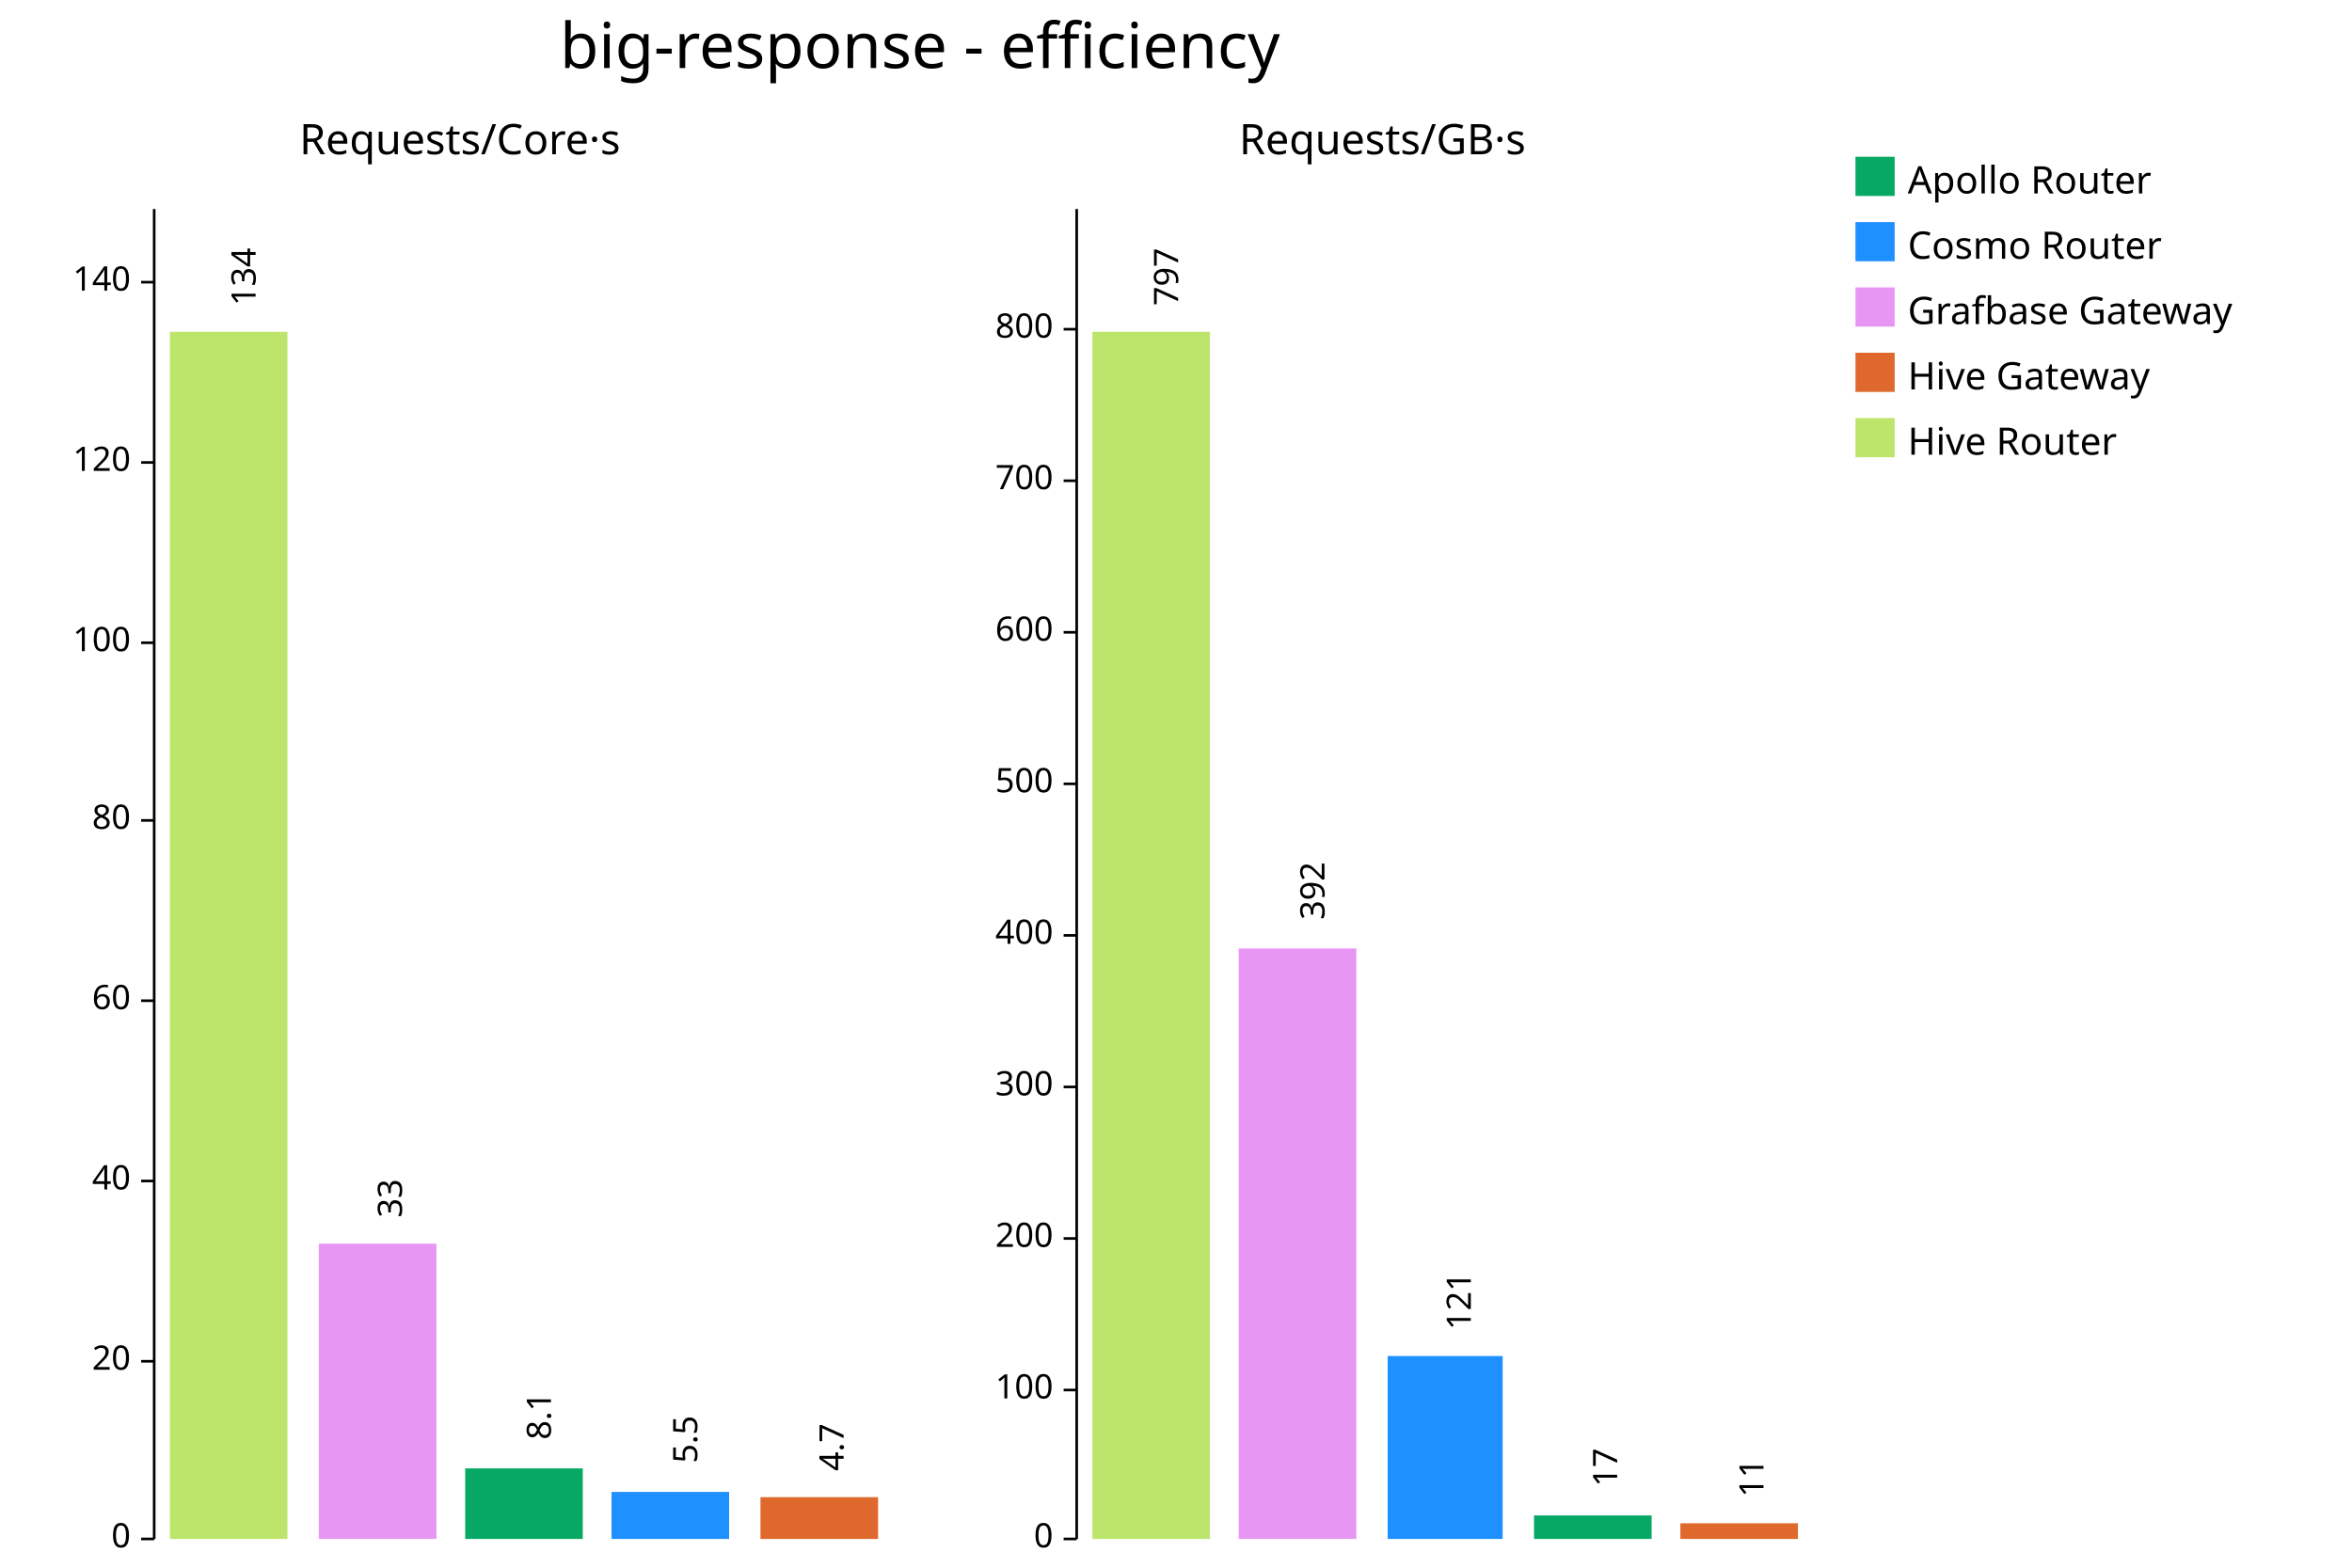
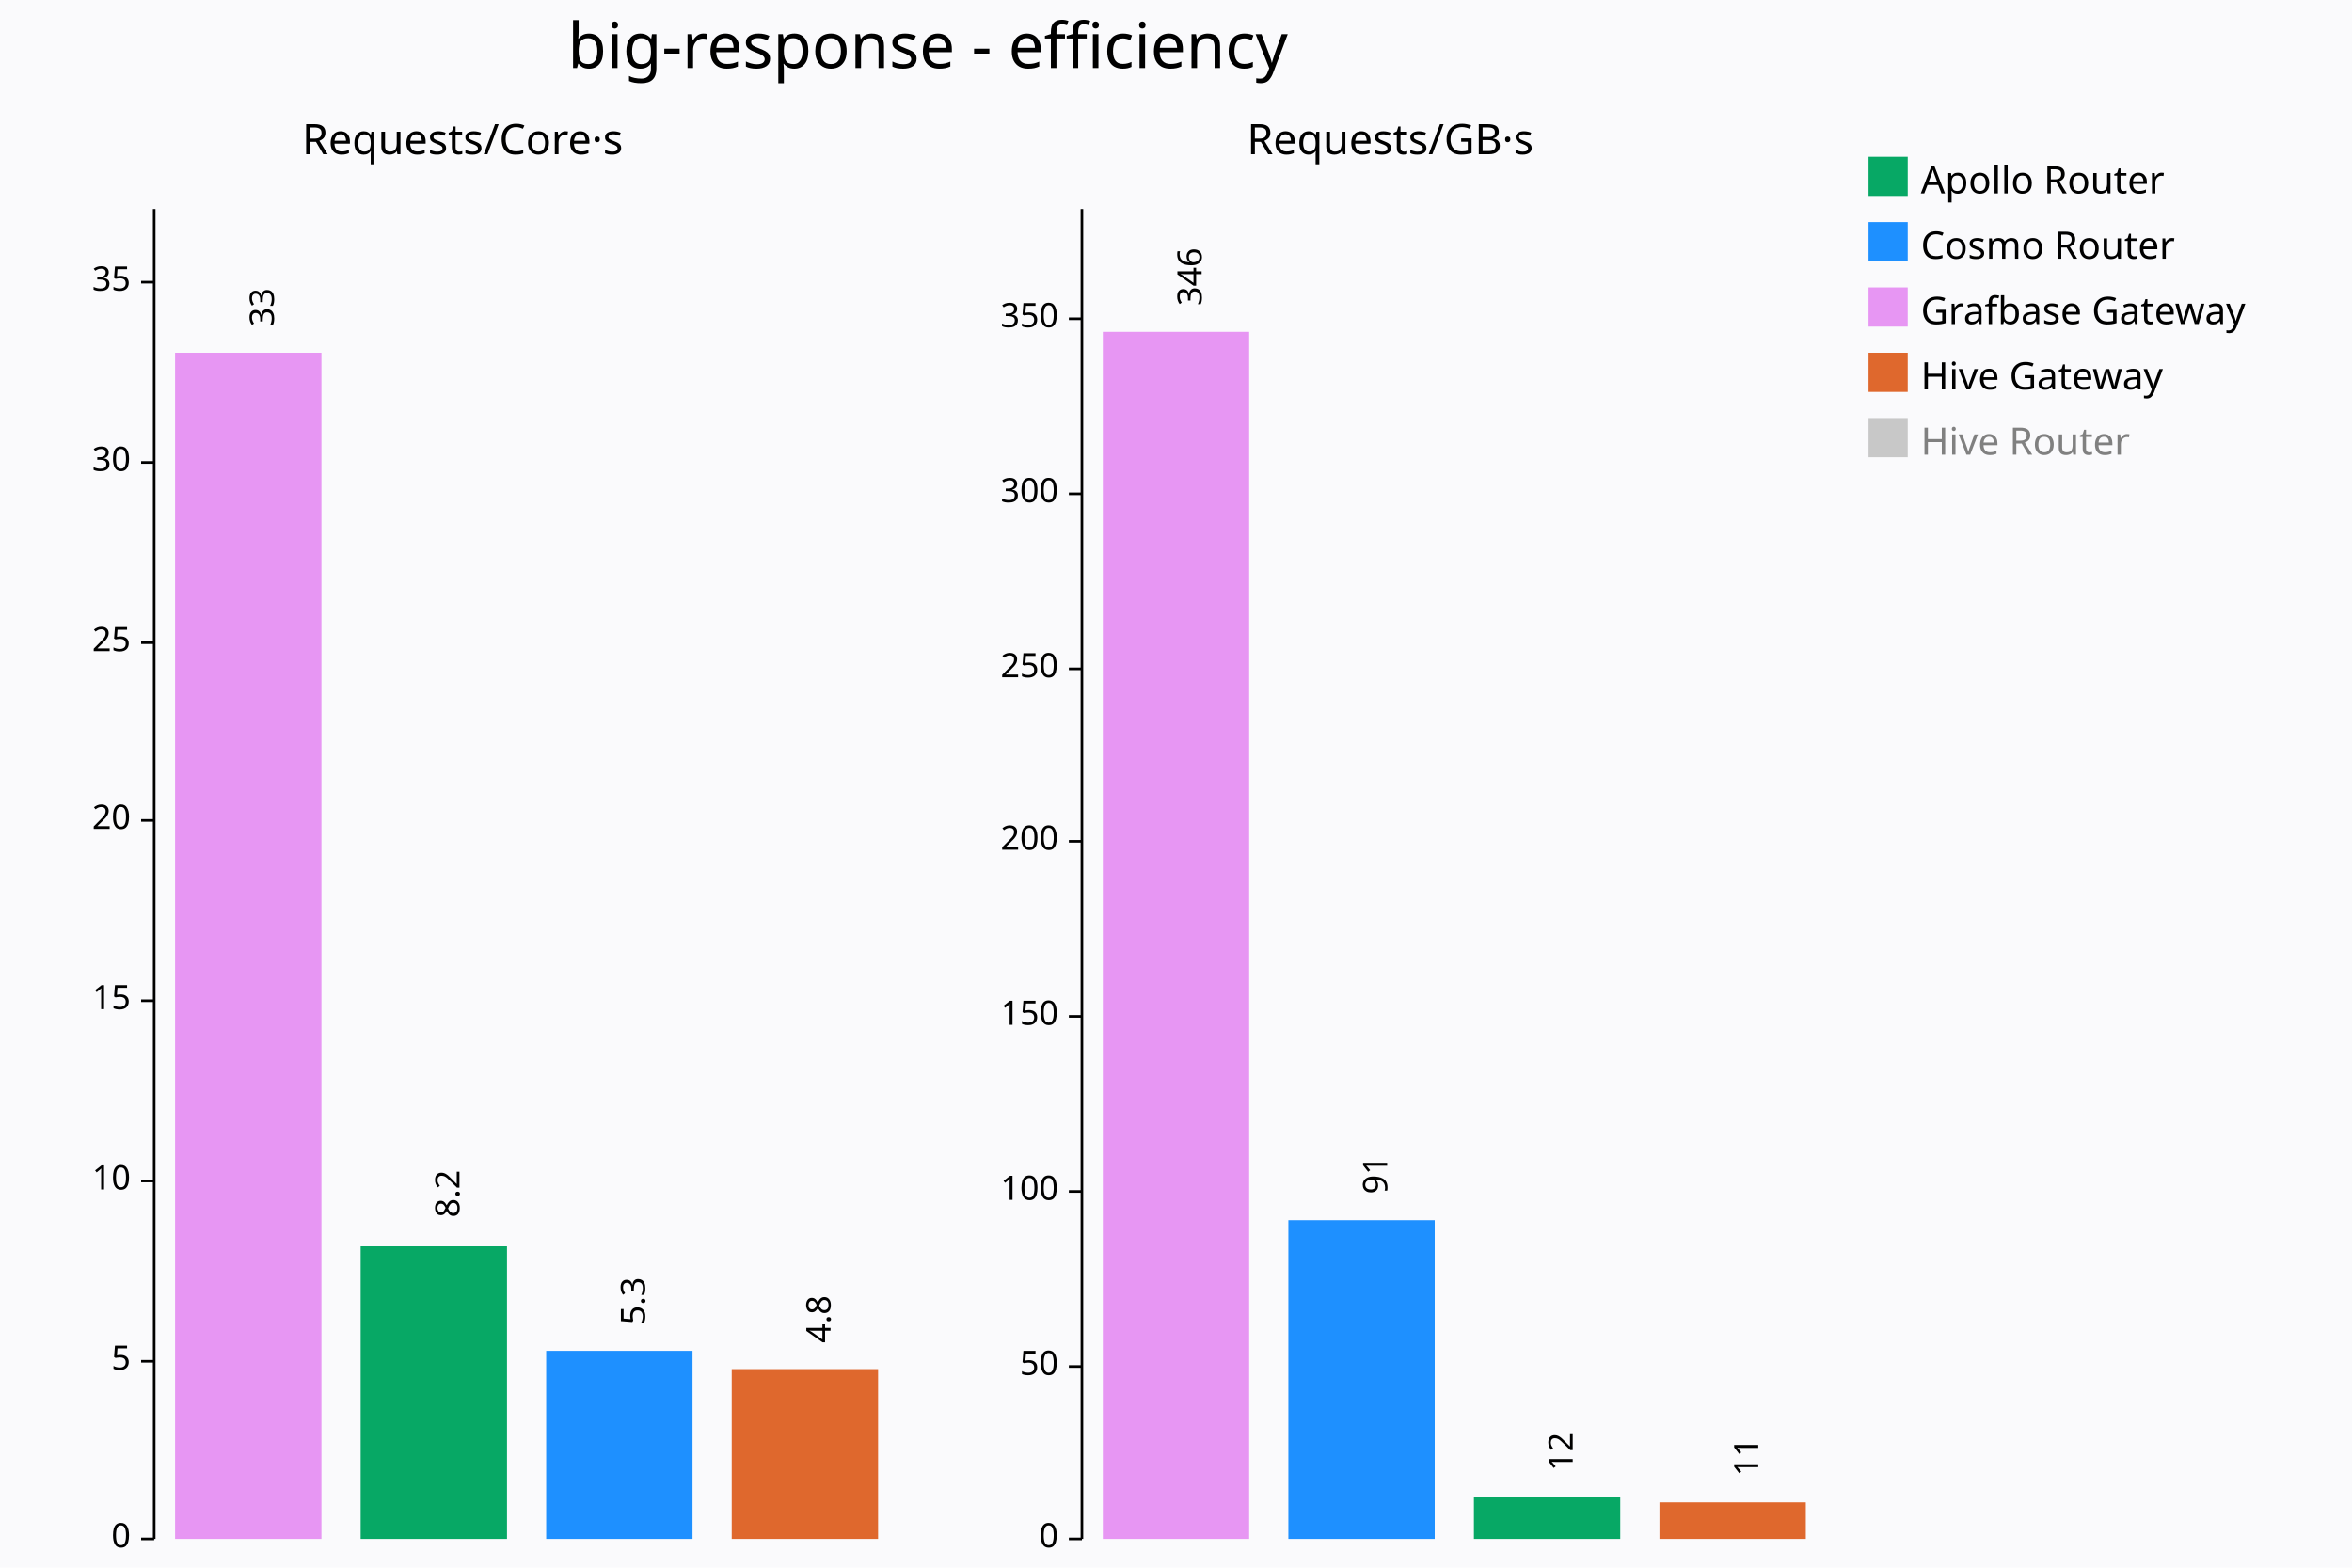
<svg xmlns="http://www.w3.org/2000/svg" width="900" height="600" viewBox="0 0 900 600">
-   <text x="352" y="20" dy="0.5ex" text-anchor="middle" font-family="sans-serif" font-size="24.194" opacity="1" fill="#000000">
+   <rect x="0" y="0" width="900" height="600" opacity="1" fill="#FAFAFC" stroke="none" />
+   <text x="355" y="20" dy="0.5ex" text-anchor="middle" font-family="sans-serif" font-size="24.194" opacity="1" fill="#000000">
big-response - efficiency
</text>
-   <text x="176" y="55" dy="0.5ex" text-anchor="middle" font-family="sans-serif" font-size="16.129" opacity="1" fill="#000000">
+   <text x="177" y="55" dy="0.5ex" text-anchor="middle" font-family="sans-serif" font-size="16.129" opacity="1" fill="#000000">
Requests/Core·s
</text>
  <polyline fill="none" opacity="1" stroke="#000000" stroke-width="1" points="59,80 59,589 " />
  <text x="50" y="589" dy="0.5ex" text-anchor="end" font-family="sans-serif" font-size="12.903" opacity="1" fill="#000000">
0
</text>
  <polyline fill="none" opacity="1" stroke="#000000" stroke-width="1" points="54,589 59,589 " />
  <text x="50" y="521" dy="0.5ex" text-anchor="end" font-family="sans-serif" font-size="12.903" opacity="1" fill="#000000">
- 20
+ 5
</text>
  <polyline fill="none" opacity="1" stroke="#000000" stroke-width="1" points="54,521 59,521 " />
  <text x="50" y="452" dy="0.5ex" text-anchor="end" font-family="sans-serif" font-size="12.903" opacity="1" fill="#000000">
- 40
+ 10
</text>
  <polyline fill="none" opacity="1" stroke="#000000" stroke-width="1" points="54,452 59,452 " />
  <text x="50" y="383" dy="0.5ex" text-anchor="end" font-family="sans-serif" font-size="12.903" opacity="1" fill="#000000">
- 60
+ 15
</text>
  <polyline fill="none" opacity="1" stroke="#000000" stroke-width="1" points="54,383 59,383 " />
  <text x="50" y="314" dy="0.5ex" text-anchor="end" font-family="sans-serif" font-size="12.903" opacity="1" fill="#000000">
- 80
+ 20
</text>
  <polyline fill="none" opacity="1" stroke="#000000" stroke-width="1" points="54,314 59,314 " />
  <text x="50" y="246" dy="0.5ex" text-anchor="end" font-family="sans-serif" font-size="12.903" opacity="1" fill="#000000">
- 100
+ 25
</text>
  <polyline fill="none" opacity="1" stroke="#000000" stroke-width="1" points="54,246 59,246 " />
  <text x="50" y="177" dy="0.5ex" text-anchor="end" font-family="sans-serif" font-size="12.903" opacity="1" fill="#000000">
- 120
+ 30
</text>
  <polyline fill="none" opacity="1" stroke="#000000" stroke-width="1" points="54,177 59,177 " />
  <text x="50" y="108" dy="0.5ex" text-anchor="end" font-family="sans-serif" font-size="12.903" opacity="1" fill="#000000">
- 140
+ 35
</text>
  <polyline fill="none" opacity="1" stroke="#000000" stroke-width="1" points="54,108 59,108 " />
-   <rect x="65" y="127" width="45" height="462" opacity="1" fill="#BDE56C" stroke="none" />
-   <text x="88" y="117" dy="0.76em" text-anchor="start" font-family="sans-serif" font-size="12.903" opacity="1" fill="#000000" transform="rotate(270, 88, 117)">
- 134
- </text>
-   <rect x="122" y="476" width="45" height="113" opacity="1" fill="#E796F3" stroke="none" />
-   <text x="144" y="466" dy="0.76em" text-anchor="start" font-family="sans-serif" font-size="12.903" opacity="1" fill="#000000" transform="rotate(270, 144, 466)">
+   <rect x="67" y="135" width="56" height="454" opacity="1" fill="#E796F3" stroke="none" />
+   <text x="95" y="125" dy="0.76em" text-anchor="start" font-family="sans-serif" font-size="12.903" opacity="1" fill="#000000" transform="rotate(270, 95, 125)">
33
</text>
-   <rect x="178" y="562" width="45" height="27" opacity="1" fill="#07A865" stroke="none" />
-   <text x="201" y="551" dy="0.76em" text-anchor="start" font-family="sans-serif" font-size="12.903" opacity="1" fill="#000000" transform="rotate(270, 201, 551)">
- 8.1
+   <rect x="138" y="477" width="56" height="112" opacity="1" fill="#07A865" stroke="none" />
+   <text x="166" y="466" dy="0.76em" text-anchor="start" font-family="sans-serif" font-size="12.903" opacity="1" fill="#000000" transform="rotate(270, 166, 466)">
+ 8.2
</text>
-   <rect x="234" y="571" width="45" height="18" opacity="1" fill="#1E90FF" stroke="none" />
-   <text x="257" y="560" dy="0.76em" text-anchor="start" font-family="sans-serif" font-size="12.903" opacity="1" fill="#000000" transform="rotate(270, 257, 560)">
- 5.5
+   <rect x="209" y="517" width="56" height="72" opacity="1" fill="#1E90FF" stroke="none" />
+   <text x="237" y="507" dy="0.76em" text-anchor="start" font-family="sans-serif" font-size="12.903" opacity="1" fill="#000000" transform="rotate(270, 237, 507)">
+ 5.3
</text>
-   <rect x="291" y="573" width="45" height="16" opacity="1" fill="#DF682D" stroke="none" />
-   <text x="313" y="563" dy="0.76em" text-anchor="start" font-family="sans-serif" font-size="12.903" opacity="1" fill="#000000" transform="rotate(270, 313, 563)">
- 4.7
+   <rect x="280" y="524" width="56" height="65" opacity="1" fill="#DF682D" stroke="none" />
+   <text x="308" y="514" dy="0.76em" text-anchor="start" font-family="sans-serif" font-size="12.903" opacity="1" fill="#000000" transform="rotate(270, 308, 514)">
+ 4.8
</text>
-   <text x="529" y="55" dy="0.5ex" text-anchor="middle" font-family="sans-serif" font-size="16.129" opacity="1" fill="#000000">
+   <text x="532" y="55" dy="0.5ex" text-anchor="middle" font-family="sans-serif" font-size="16.129" opacity="1" fill="#000000">
Requests/GB·s
</text>
-   <polyline fill="none" opacity="1" stroke="#000000" stroke-width="1" points="412,80 412,589 " />
-   <text x="403" y="589" dy="0.5ex" text-anchor="end" font-family="sans-serif" font-size="12.903" opacity="1" fill="#000000">
+   <polyline fill="none" opacity="1" stroke="#000000" stroke-width="1" points="414,80 414,589 " />
+   <text x="405" y="589" dy="0.5ex" text-anchor="end" font-family="sans-serif" font-size="12.903" opacity="1" fill="#000000">
0
</text>
-   <polyline fill="none" opacity="1" stroke="#000000" stroke-width="1" points="407,589 412,589 " />
-   <text x="403" y="532" dy="0.5ex" text-anchor="end" font-family="sans-serif" font-size="12.903" opacity="1" fill="#000000">
+   <polyline fill="none" opacity="1" stroke="#000000" stroke-width="1" points="409,589 414,589 " />
+   <text x="405" y="523" dy="0.5ex" text-anchor="end" font-family="sans-serif" font-size="12.903" opacity="1" fill="#000000">
+ 50
+ </text>
+   <polyline fill="none" opacity="1" stroke="#000000" stroke-width="1" points="409,523 414,523 " />
+   <text x="405" y="456" dy="0.5ex" text-anchor="end" font-family="sans-serif" font-size="12.903" opacity="1" fill="#000000">
100
</text>
-   <polyline fill="none" opacity="1" stroke="#000000" stroke-width="1" points="407,532 412,532 " />
-   <text x="403" y="474" dy="0.5ex" text-anchor="end" font-family="sans-serif" font-size="12.903" opacity="1" fill="#000000">
+   <polyline fill="none" opacity="1" stroke="#000000" stroke-width="1" points="409,456 414,456 " />
+   <text x="405" y="389" dy="0.5ex" text-anchor="end" font-family="sans-serif" font-size="12.903" opacity="1" fill="#000000">
+ 150
+ </text>
+   <polyline fill="none" opacity="1" stroke="#000000" stroke-width="1" points="409,389 414,389 " />
+   <text x="405" y="322" dy="0.5ex" text-anchor="end" font-family="sans-serif" font-size="12.903" opacity="1" fill="#000000">
200
</text>
-   <polyline fill="none" opacity="1" stroke="#000000" stroke-width="1" points="407,474 412,474 " />
-   <text x="403" y="416" dy="0.5ex" text-anchor="end" font-family="sans-serif" font-size="12.903" opacity="1" fill="#000000">
+   <polyline fill="none" opacity="1" stroke="#000000" stroke-width="1" points="409,322 414,322 " />
+   <text x="405" y="256" dy="0.5ex" text-anchor="end" font-family="sans-serif" font-size="12.903" opacity="1" fill="#000000">
+ 250
+ </text>
+   <polyline fill="none" opacity="1" stroke="#000000" stroke-width="1" points="409,256 414,256 " />
+   <text x="405" y="189" dy="0.5ex" text-anchor="end" font-family="sans-serif" font-size="12.903" opacity="1" fill="#000000">
300
</text>
-   <polyline fill="none" opacity="1" stroke="#000000" stroke-width="1" points="407,416 412,416 " />
-   <text x="403" y="358" dy="0.5ex" text-anchor="end" font-family="sans-serif" font-size="12.903" opacity="1" fill="#000000">
- 400
+   <polyline fill="none" opacity="1" stroke="#000000" stroke-width="1" points="409,189 414,189 " />
+   <text x="405" y="122" dy="0.5ex" text-anchor="end" font-family="sans-serif" font-size="12.903" opacity="1" fill="#000000">
+ 350
</text>
-   <polyline fill="none" opacity="1" stroke="#000000" stroke-width="1" points="407,358 412,358 " />
-   <text x="403" y="300" dy="0.5ex" text-anchor="end" font-family="sans-serif" font-size="12.903" opacity="1" fill="#000000">
- 500
+   <polyline fill="none" opacity="1" stroke="#000000" stroke-width="1" points="409,122 414,122 " />
+   <rect x="422" y="127" width="56" height="462" opacity="1" fill="#E796F3" stroke="none" />
+   <text x="450" y="117" dy="0.76em" text-anchor="start" font-family="sans-serif" font-size="12.903" opacity="1" fill="#000000" transform="rotate(270, 450, 117)">
+ 346
</text>
-   <polyline fill="none" opacity="1" stroke="#000000" stroke-width="1" points="407,300 412,300 " />
-   <text x="403" y="242" dy="0.5ex" text-anchor="end" font-family="sans-serif" font-size="12.903" opacity="1" fill="#000000">
- 600
+   <rect x="493" y="467" width="56" height="122" opacity="1" fill="#1E90FF" stroke="none" />
+   <text x="521" y="457" dy="0.76em" text-anchor="start" font-family="sans-serif" font-size="12.903" opacity="1" fill="#000000" transform="rotate(270, 521, 457)">
+ 91
</text>
-   <polyline fill="none" opacity="1" stroke="#000000" stroke-width="1" points="407,242 412,242 " />
-   <text x="403" y="184" dy="0.5ex" text-anchor="end" font-family="sans-serif" font-size="12.903" opacity="1" fill="#000000">
- 700
+   <rect x="564" y="573" width="56" height="16" opacity="1" fill="#07A865" stroke="none" />
+   <text x="592" y="563" dy="0.76em" text-anchor="start" font-family="sans-serif" font-size="12.903" opacity="1" fill="#000000" transform="rotate(270, 592, 563)">
+ 12
</text>
-   <polyline fill="none" opacity="1" stroke="#000000" stroke-width="1" points="407,184 412,184 " />
-   <text x="403" y="126" dy="0.5ex" text-anchor="end" font-family="sans-serif" font-size="12.903" opacity="1" fill="#000000">
- 800
- </text>
-   <polyline fill="none" opacity="1" stroke="#000000" stroke-width="1" points="407,126 412,126 " />
-   <rect x="418" y="127" width="45" height="462" opacity="1" fill="#BDE56C" stroke="none" />
-   <text x="441" y="117" dy="0.76em" text-anchor="start" font-family="sans-serif" font-size="12.903" opacity="1" fill="#000000" transform="rotate(270, 441, 117)">
- 797
- </text>
-   <rect x="474" y="363" width="45" height="226" opacity="1" fill="#E796F3" stroke="none" />
-   <text x="497" y="352" dy="0.76em" text-anchor="start" font-family="sans-serif" font-size="12.903" opacity="1" fill="#000000" transform="rotate(270, 497, 352)">
- 392
- </text>
-   <rect x="531" y="519" width="44" height="70" opacity="1" fill="#1E90FF" stroke="none" />
-   <text x="553" y="509" dy="0.76em" text-anchor="start" font-family="sans-serif" font-size="12.903" opacity="1" fill="#000000" transform="rotate(270, 553, 509)">
- 121
- </text>
-   <rect x="587" y="580" width="45" height="9" opacity="1" fill="#07A865" stroke="none" />
-   <text x="609" y="569" dy="0.76em" text-anchor="start" font-family="sans-serif" font-size="12.903" opacity="1" fill="#000000" transform="rotate(270, 609, 569)">
- 17
- </text>
-   <rect x="643" y="583" width="45" height="6" opacity="1" fill="#DF682D" stroke="none" />
-   <text x="665" y="573" dy="0.76em" text-anchor="start" font-family="sans-serif" font-size="12.903" opacity="1" fill="#000000" transform="rotate(270, 665, 573)">
+   <rect x="635" y="575" width="56" height="14" opacity="1" fill="#DF682D" stroke="none" />
+   <text x="663" y="565" dy="0.76em" text-anchor="start" font-family="sans-serif" font-size="12.903" opacity="1" fill="#000000" transform="rotate(270, 663, 565)">
11
</text>
-   <rect x="710" y="60" width="15" height="15" opacity="1" fill="#07A865" stroke="none" />
-   <text x="730" y="63" dy="0.76em" text-anchor="start" font-family="sans-serif" font-size="14.516" opacity="1" fill="#000000">
+   <rect x="715" y="60" width="15" height="15" opacity="1" fill="#07A865" stroke="none" />
+   <text x="735" y="63" dy="0.76em" text-anchor="start" font-family="sans-serif" font-size="14.516" opacity="1" fill="#000000">
Apollo Router
</text>
-   <rect x="710" y="85" width="15" height="15" opacity="1" fill="#1E90FF" stroke="none" />
-   <text x="730" y="88" dy="0.76em" text-anchor="start" font-family="sans-serif" font-size="14.516" opacity="1" fill="#000000">
+   <rect x="715" y="85" width="15" height="15" opacity="1" fill="#1E90FF" stroke="none" />
+   <text x="735" y="88" dy="0.76em" text-anchor="start" font-family="sans-serif" font-size="14.516" opacity="1" fill="#000000">
Cosmo Router
</text>
-   <rect x="710" y="110" width="15" height="15" opacity="1" fill="#E796F3" stroke="none" />
-   <text x="730" y="113" dy="0.76em" text-anchor="start" font-family="sans-serif" font-size="14.516" opacity="1" fill="#000000">
+   <rect x="715" y="110" width="15" height="15" opacity="1" fill="#E796F3" stroke="none" />
+   <text x="735" y="113" dy="0.76em" text-anchor="start" font-family="sans-serif" font-size="14.516" opacity="1" fill="#000000">
Grafbase Gateway
</text>
-   <rect x="710" y="135" width="15" height="15" opacity="1" fill="#DF682D" stroke="none" />
-   <text x="730" y="138" dy="0.76em" text-anchor="start" font-family="sans-serif" font-size="14.516" opacity="1" fill="#000000">
+   <rect x="715" y="135" width="15" height="15" opacity="1" fill="#DF682D" stroke="none" />
+   <text x="735" y="138" dy="0.76em" text-anchor="start" font-family="sans-serif" font-size="14.516" opacity="1" fill="#000000">
Hive Gateway
</text>
-   <rect x="710" y="160" width="15" height="15" opacity="1" fill="#BDE56C" stroke="none" />
-   <text x="730" y="163" dy="0.76em" text-anchor="start" font-family="sans-serif" font-size="14.516" opacity="1" fill="#000000">
+   <rect x="715" y="160" width="15" height="15" opacity="1" fill="#C8C8C8" stroke="none" />
+   <text x="735" y="163" dy="0.76em" text-anchor="start" font-family="sans-serif" font-size="14.516" opacity="1" fill="#808080">
Hive Router
</text>
</svg>
